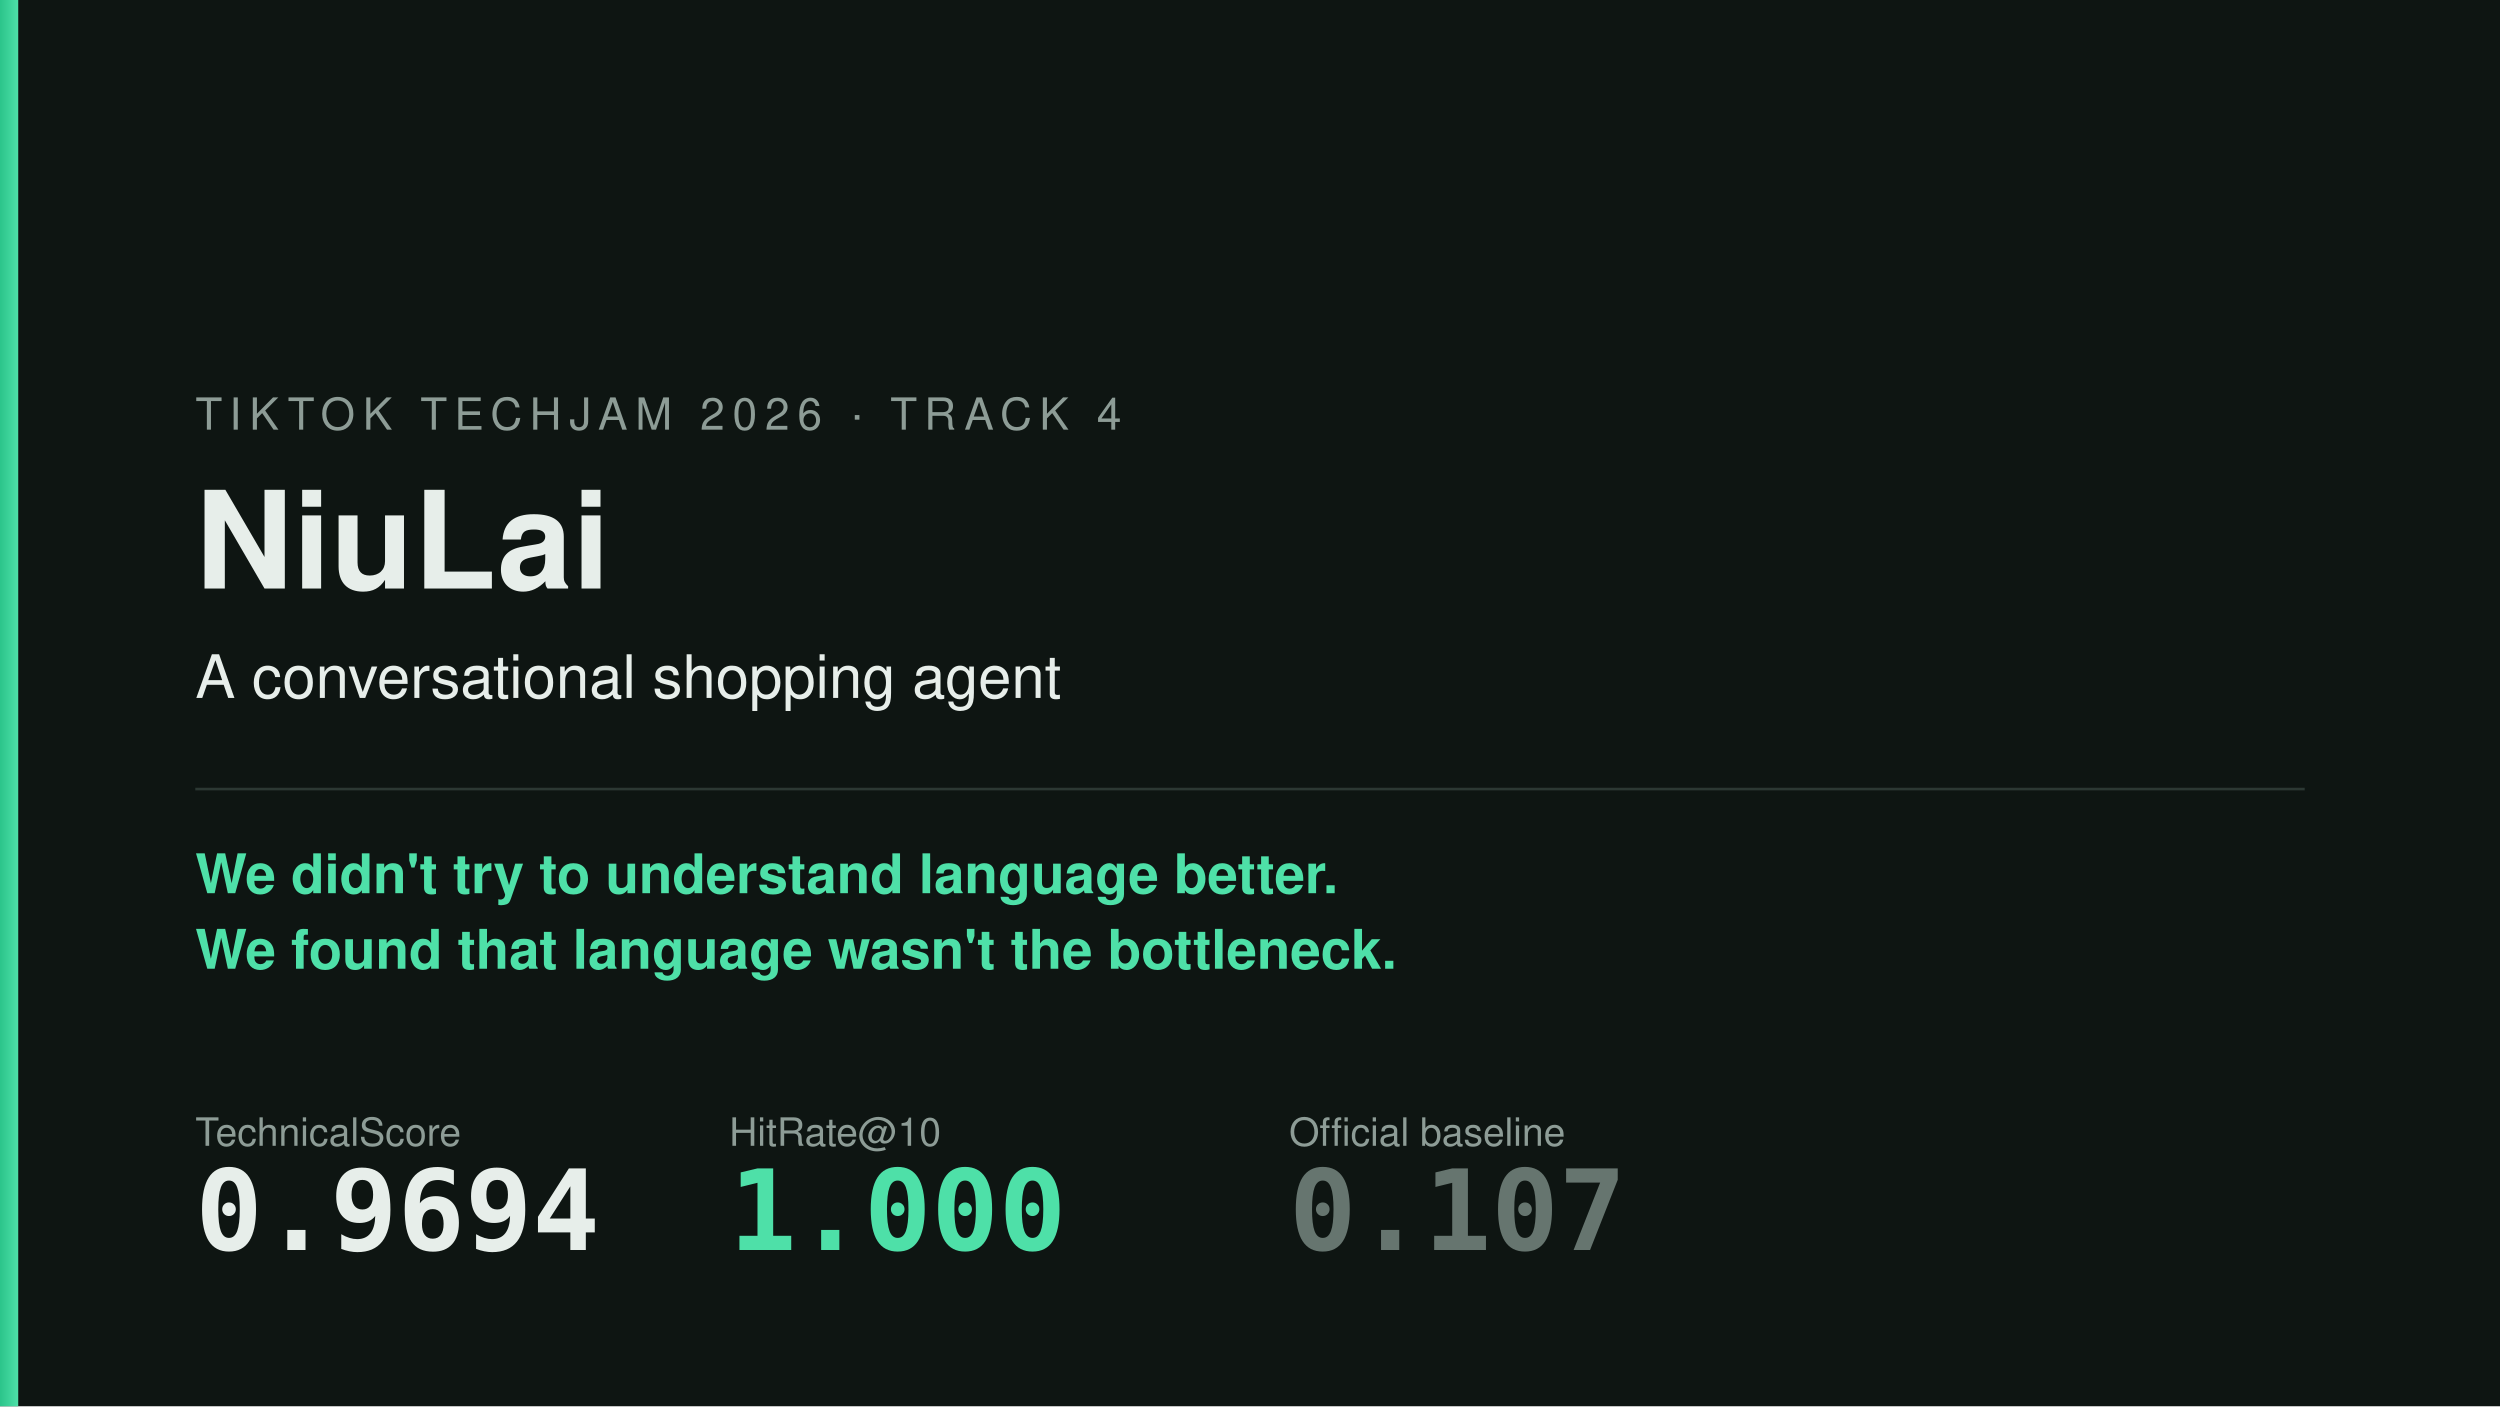
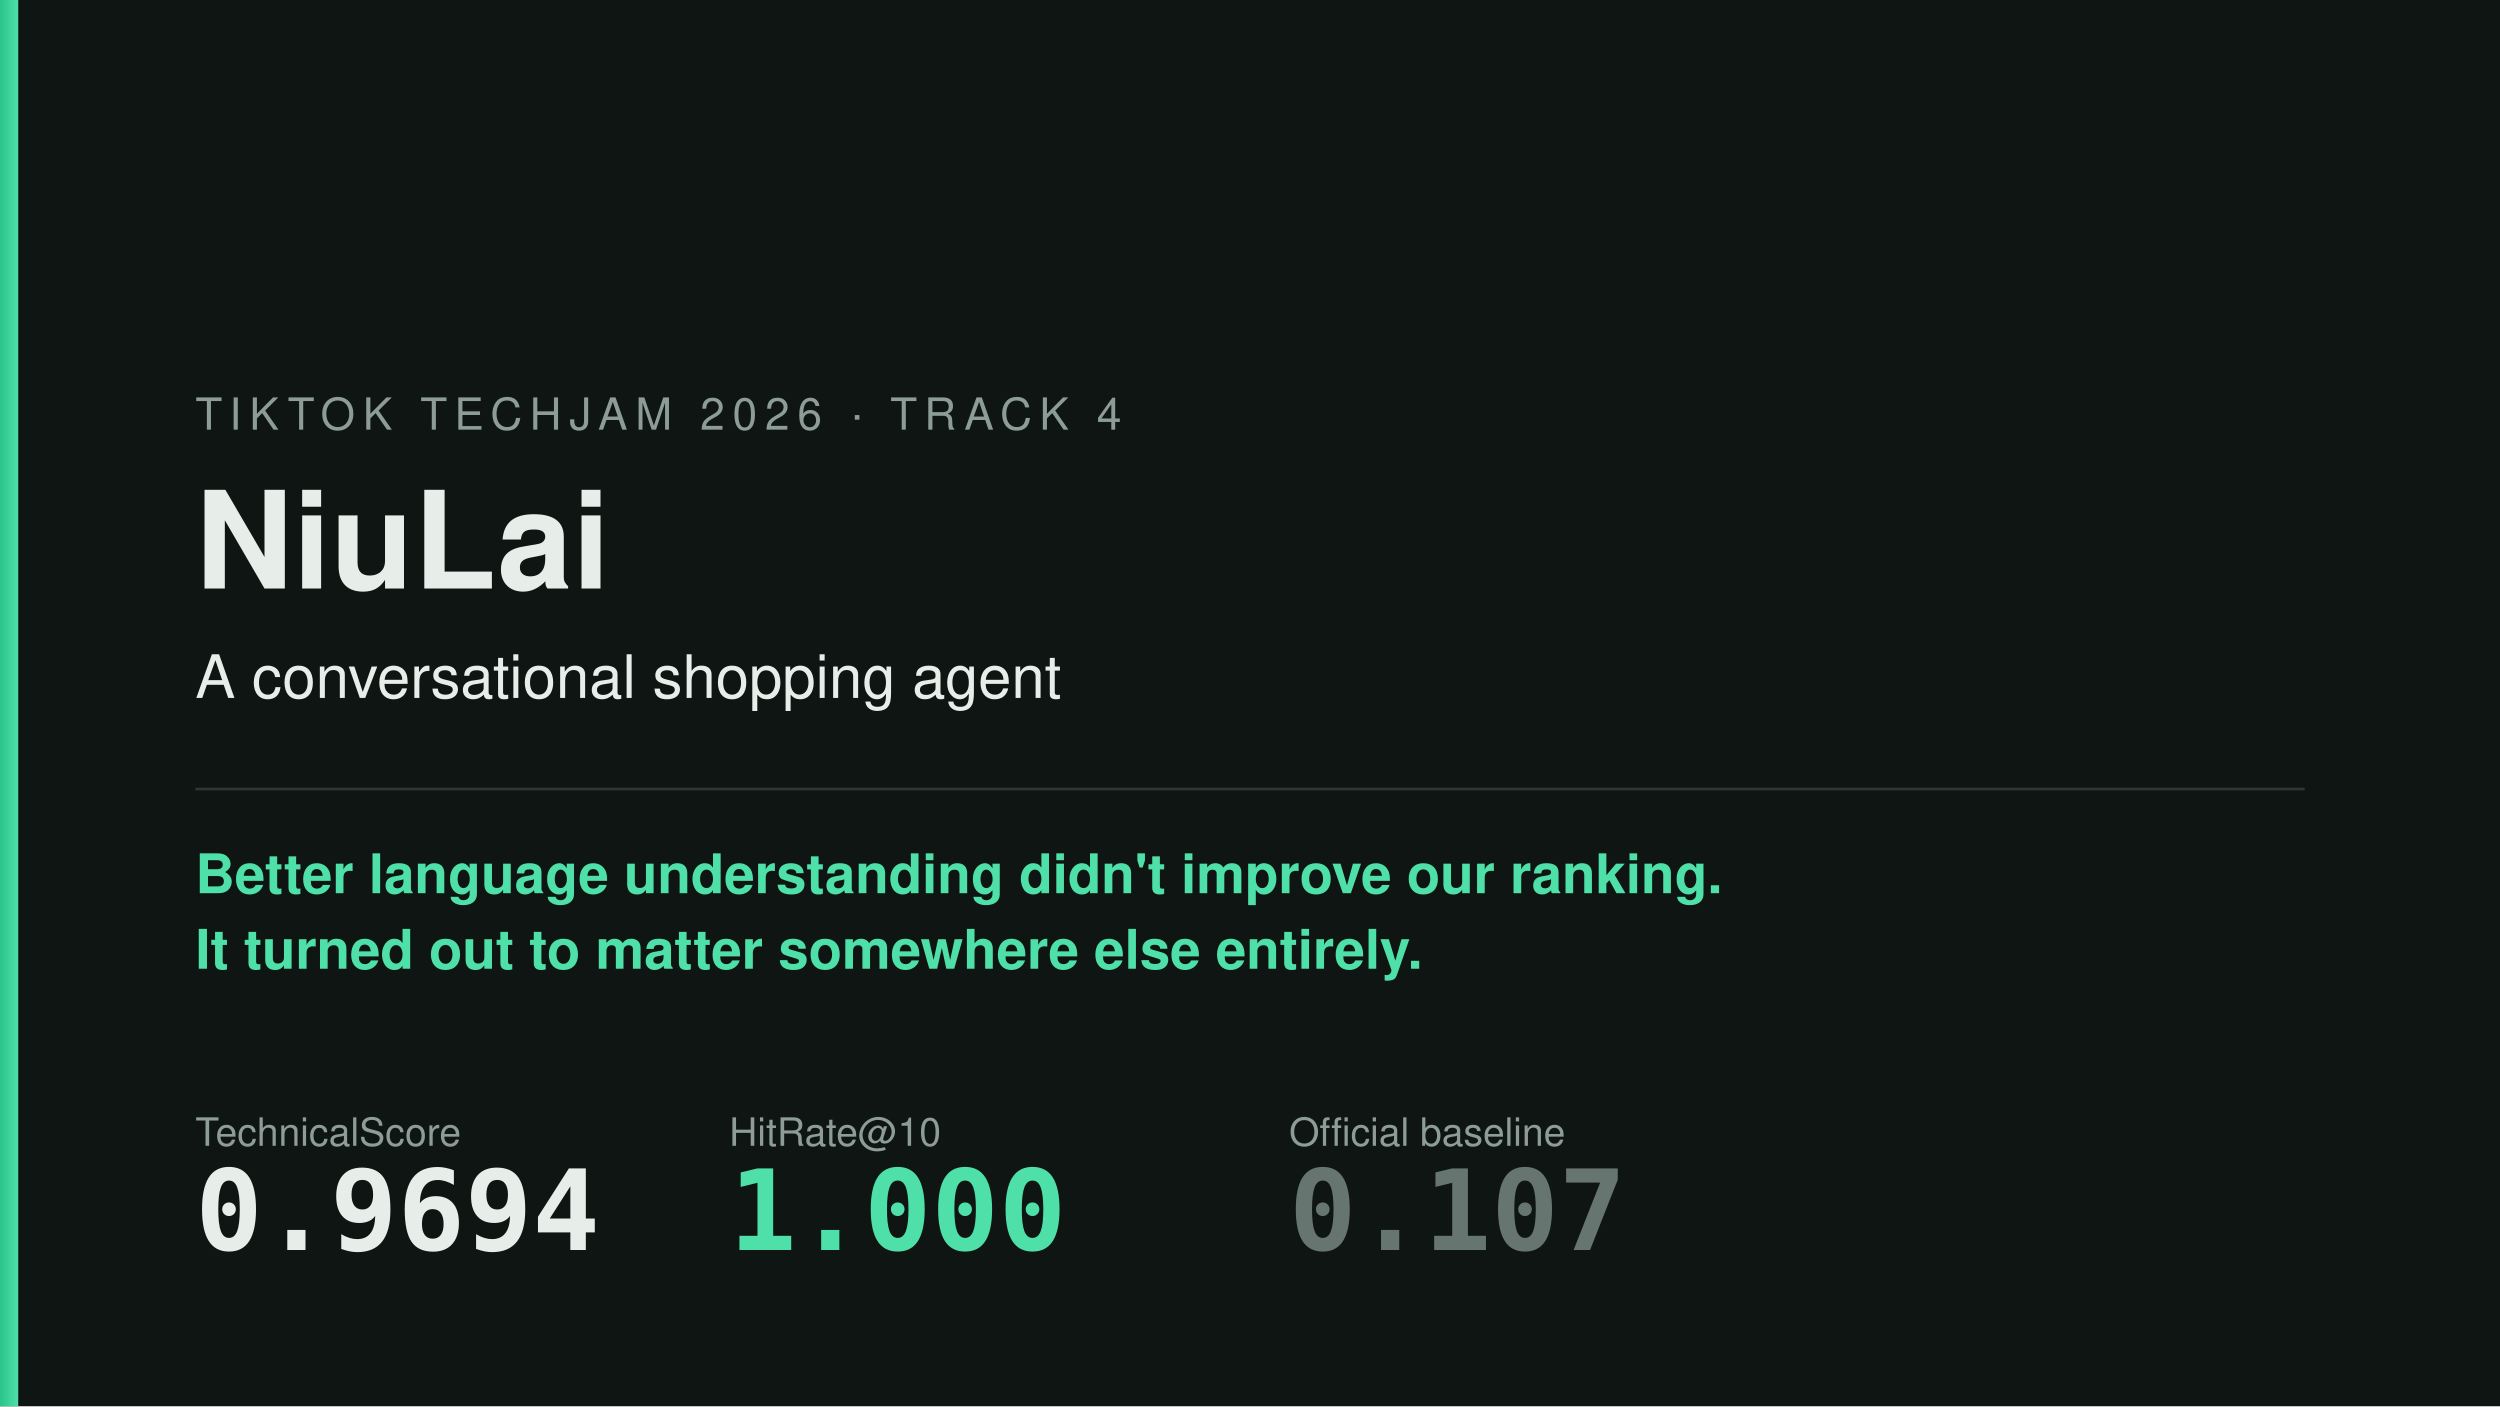
<svg xmlns="http://www.w3.org/2000/svg" viewBox="0 0 1920 1080" width="1920" height="1080" font-family="'IBM Plex Sans','Helvetica Neue',Helvetica,Arial,sans-serif">
  <defs>
    <linearGradient id="g" x1="0" y1="0" x2="1" y2="0">
      <stop offset="0%" stop-color="#2BC48A" />
      <stop offset="100%" stop-color="#4EE0A8" />
    </linearGradient>
  </defs>
  <rect x="0" y="0" width="1920" height="1080" fill="#0E1512" />
  <rect x="0" y="0" width="14" height="1080" fill="url(#g)" />
  <text x="150" y="330" fill="#8D9C96" font-size="34" letter-spacing="6">TIKTOK TECHJAM 2026 · TRACK 4</text>
  <text x="150" y="452" fill="#E7EEEA" font-size="104" font-weight="700">NiuLai</text>
  <text x="150" y="536" fill="#E7EEEA" font-size="46">A conversational shopping agent</text>
  <line x1="150" y1="606" x2="1770" y2="606" stroke="#2C3833" stroke-width="2" />
-   <text x="150" y="686" fill="#4EE0A8" font-size="42" font-weight="600">We didn't try to understand language better.</text>
-   <text x="150" y="744" fill="#4EE0A8" font-size="42" font-weight="600">We found that language wasn't the bottleneck.</text>
+   <text x="150" y="686" fill="#4EE0A8" font-size="42" font-weight="600">Better language understanding didn't improve our ranking.</text>
+   <text x="150" y="744" fill="#4EE0A8" font-size="42" font-weight="600">It turned out to matter somewhere else entirely.</text>
  <text x="150" y="880" fill="#8D9C96" font-size="30">TechnicalScore</text>
  <text x="150" y="960" fill="#E7EEEA" font-size="86" font-weight="700" font-family="'IBM Plex Mono',ui-monospace,monospace">0.9694</text>
  <text x="560" y="880" fill="#8D9C96" font-size="30">HitRate@10</text>
  <text x="560" y="960" fill="#4EE0A8" font-size="86" font-weight="700" font-family="'IBM Plex Mono',ui-monospace,monospace">1.000</text>
  <text x="990" y="880" fill="#8D9C96" font-size="30">Official baseline</text>
  <text x="990" y="960" fill="#66756F" font-size="86" font-weight="600" font-family="'IBM Plex Mono',ui-monospace,monospace">0.107</text>
</svg>
